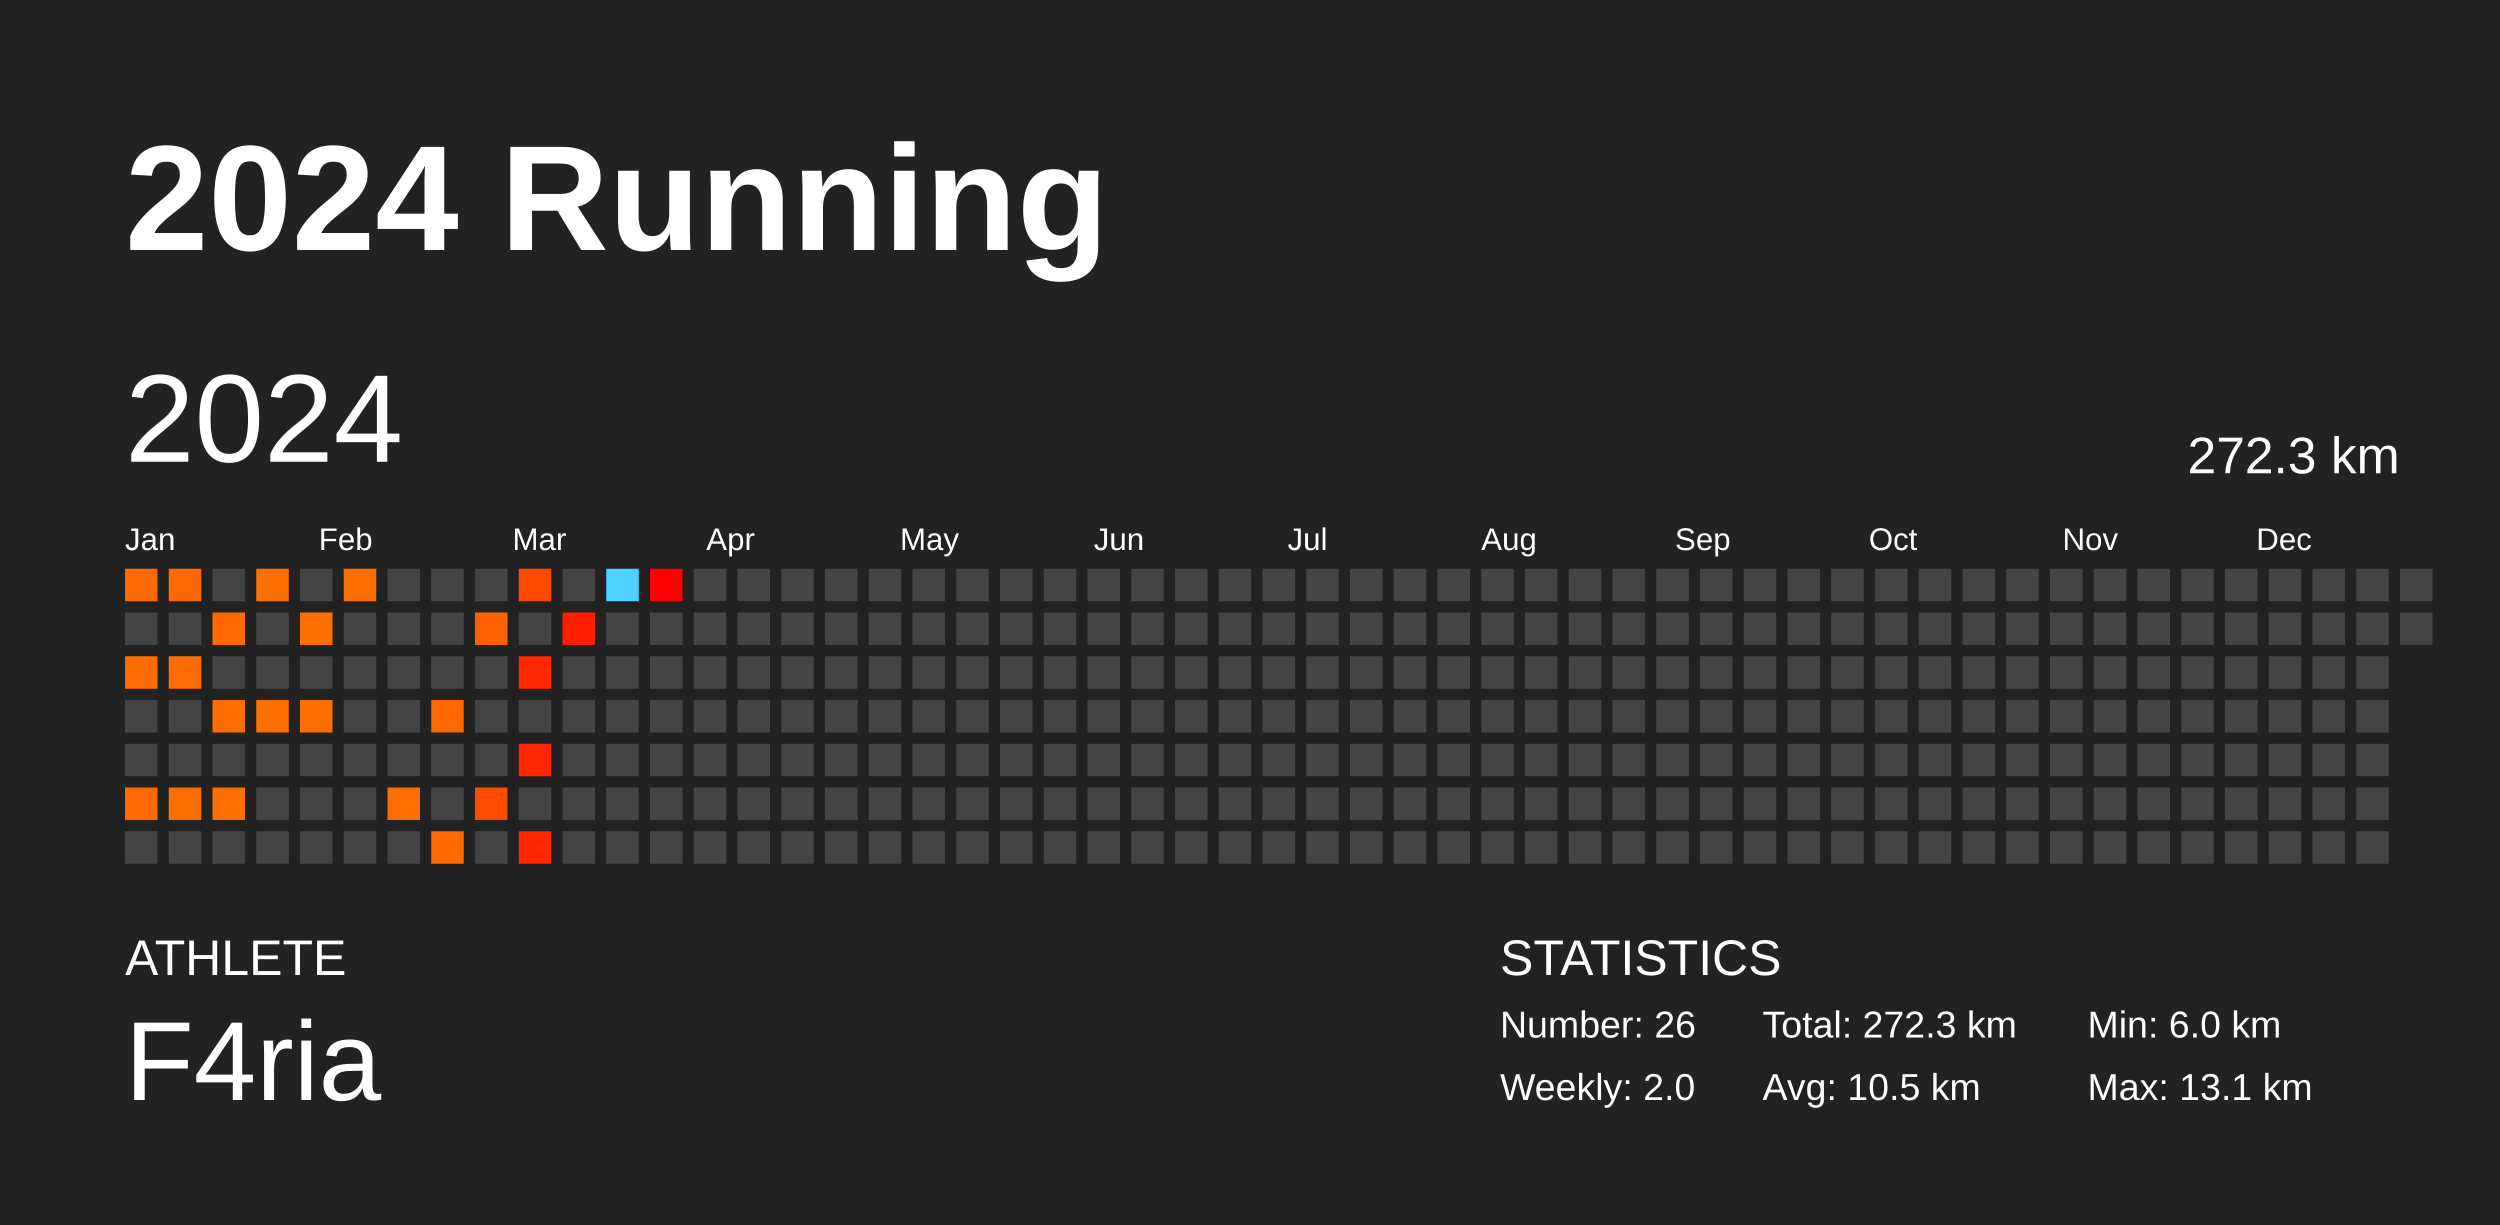
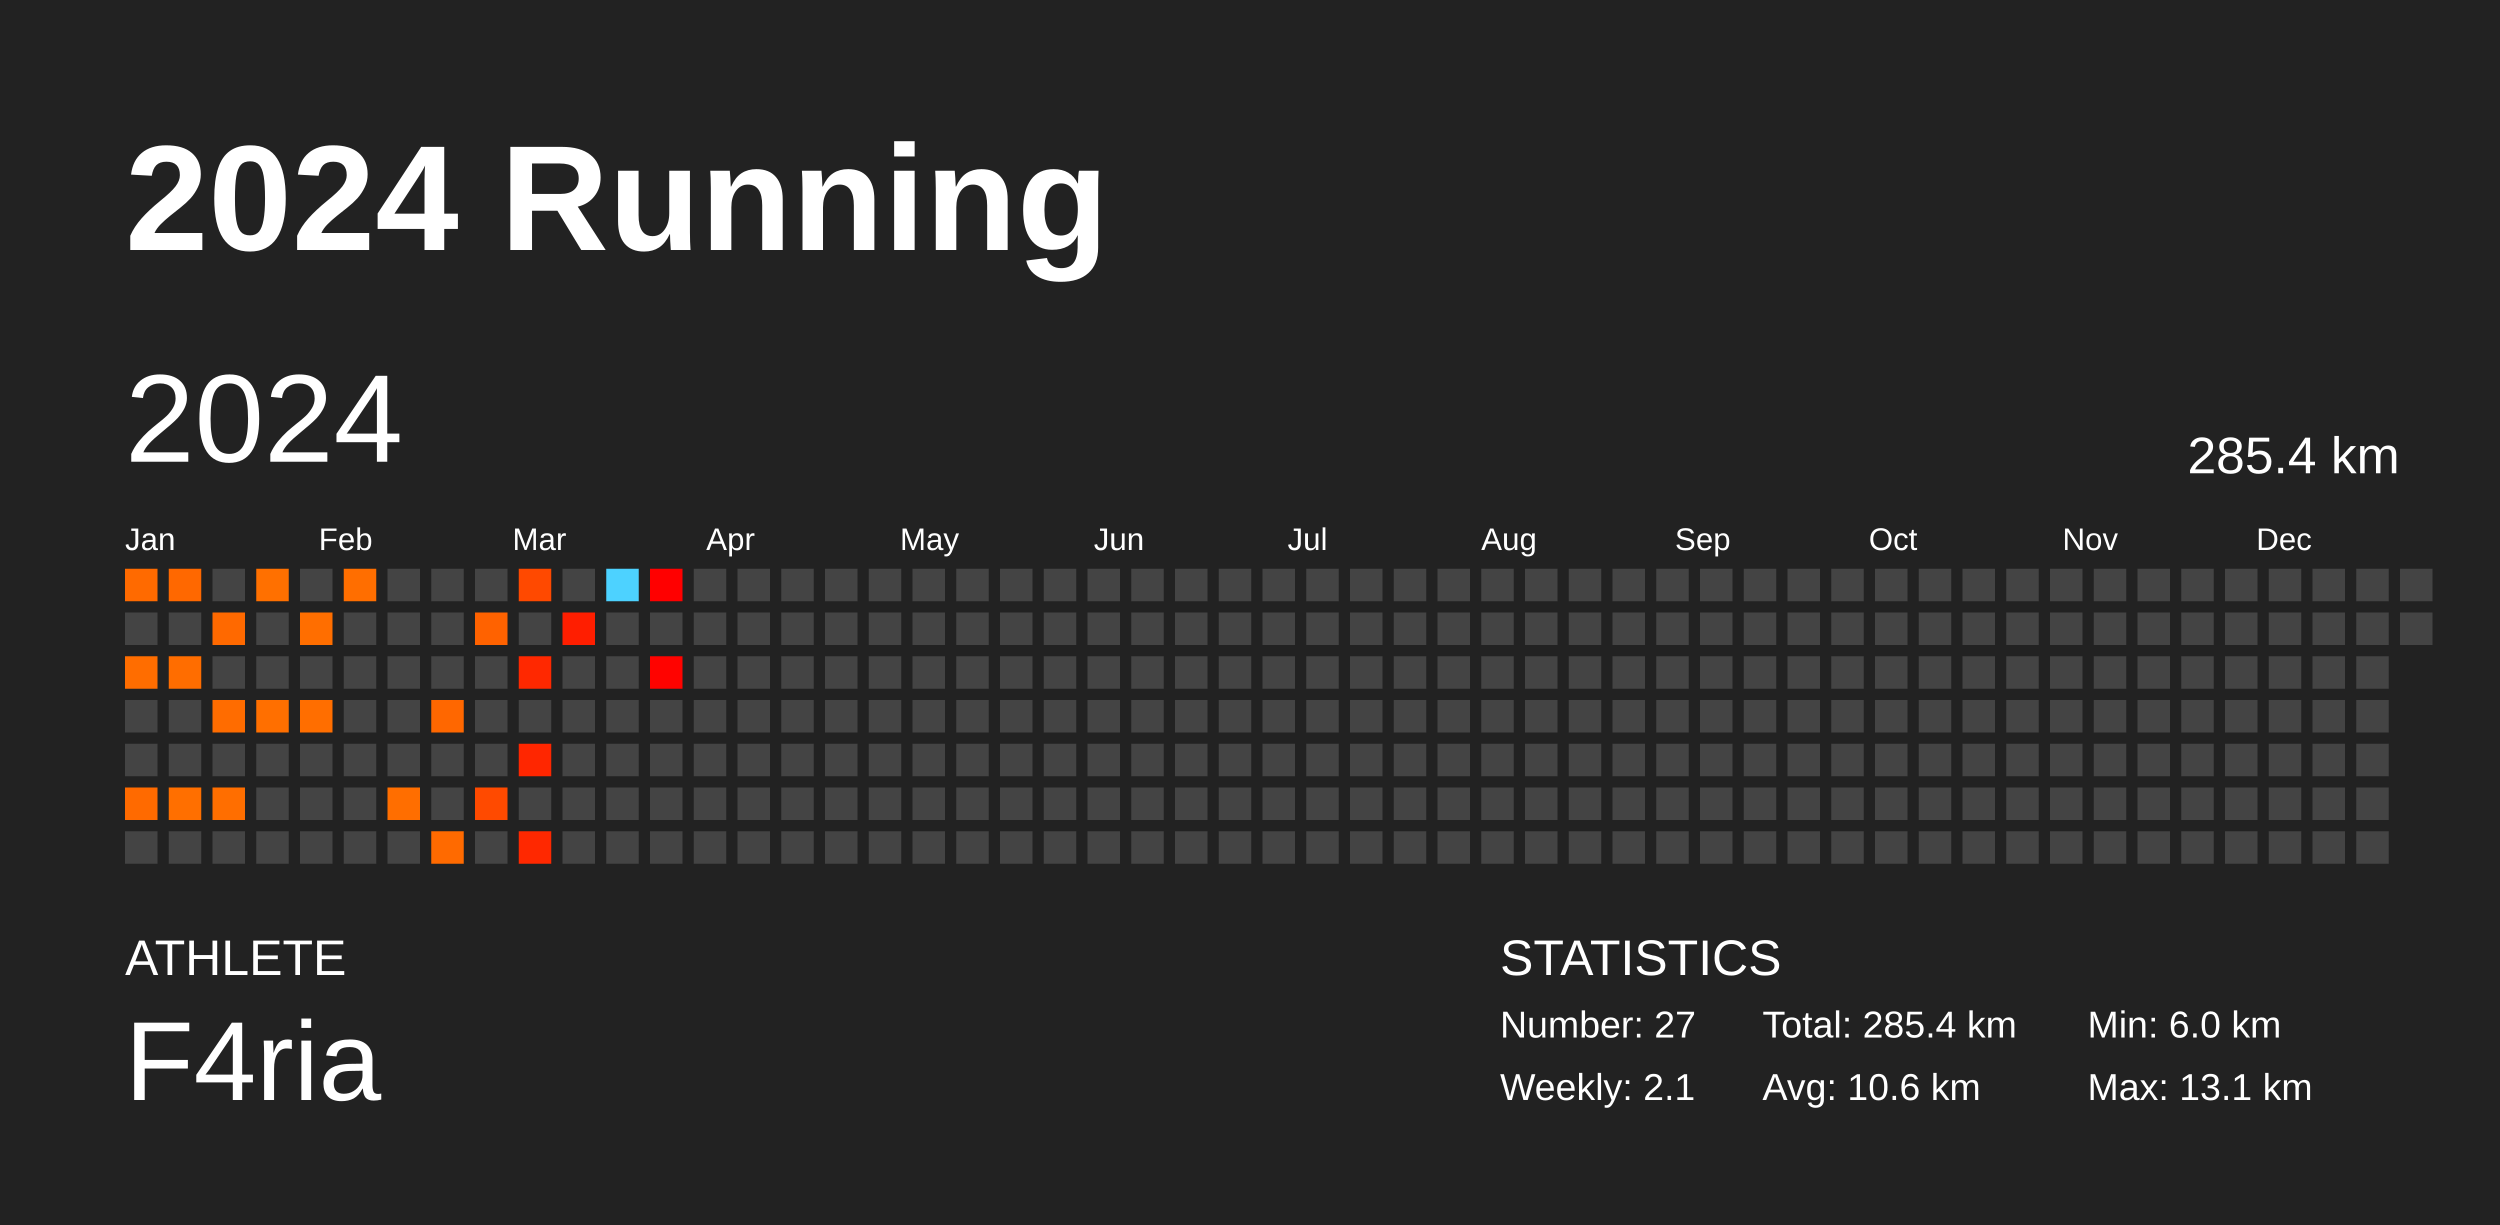
<svg xmlns="http://www.w3.org/2000/svg" baseProfile="full" height="98mm" version="1.1" viewBox="0,0,200,98" width="200mm">
  <defs />
  <rect fill="#222222" height="98" width="200" x="0" y="0" />
  <text fill="#FFFFFF" style="font-size:12px; font-family:Arial; font-weight:bold;" x="10" y="20">2024 Running</text>
  <text fill="#FFFFFF" style="font-size:4px; font-family:Arial" x="10" y="78">ATHLETE</text>
  <text fill="#FFFFFF" style="font-size:9px; font-family:Arial" x="10" y="88">F4ria</text>
  <text fill="#FFFFFF" style="font-size:4px; font-family:Arial" x="120" y="78">STATISTICS</text>
-   <text fill="#FFFFFF" style="font-size:3px; font-family:Arial" x="120" y="83">Number: 26</text>
-   <text fill="#FFFFFF" style="font-size:3px; font-family:Arial" x="120" y="88">Weekly: 2.0</text>
-   <text fill="#FFFFFF" style="font-size:3px; font-family:Arial" x="141" y="83">Total: 272.3 km</text>
-   <text fill="#FFFFFF" style="font-size:3px; font-family:Arial" x="141" y="88">Avg: 10.5 km</text>
+   <text fill="#FFFFFF" style="font-size:3px; font-family:Arial" x="120" y="83">Number: 27</text>
+   <text fill="#FFFFFF" style="font-size:3px; font-family:Arial" x="120" y="88">Weekly: 2.1</text>
+   <text fill="#FFFFFF" style="font-size:3px; font-family:Arial" x="141" y="83">Total: 285.4 km</text>
+   <text fill="#FFFFFF" style="font-size:3px; font-family:Arial" x="141" y="88">Avg: 10.6 km</text>
  <text fill="#FFFFFF" style="font-size:3px; font-family:Arial" x="167" y="83">Min: 6.0 km</text>
  <text fill="#FFFFFF" style="font-size:3px; font-family:Arial" x="167" y="88">Max: 13.1 km</text>
  <text dominant-baseline="hanging" fill="#FFFFFF" style="font-size:10.0px; font-family:Arial;" x="10" y="30">2024</text>
-   <text dominant-baseline="hanging" fill="#FFFFFF" style="font-size:4.125px; font-family:Arial;" x="175" y="35">272.3 km</text>
+   <text dominant-baseline="hanging" fill="#FFFFFF" style="font-size:4.125px; font-family:Arial;" x="175" y="35">285.4 km</text>
  <text fill="#FFFFFF" style="font-size:2.5px; font-family:Arial" x="10.0" y="44">Jan</text>
  <text fill="#FFFFFF" style="font-size:2.5px; font-family:Arial" x="25.5" y="44">Feb</text>
  <text fill="#FFFFFF" style="font-size:2.5px; font-family:Arial" x="41.0" y="44">Mar</text>
  <text fill="#FFFFFF" style="font-size:2.5px; font-family:Arial" x="56.5" y="44">Apr</text>
  <text fill="#FFFFFF" style="font-size:2.5px; font-family:Arial" x="72.0" y="44">May</text>
  <text fill="#FFFFFF" style="font-size:2.5px; font-family:Arial" x="87.5" y="44">Jun</text>
  <text fill="#FFFFFF" style="font-size:2.5px; font-family:Arial" x="103.0" y="44">Jul</text>
  <text fill="#FFFFFF" style="font-size:2.5px; font-family:Arial" x="118.5" y="44">Aug</text>
  <text fill="#FFFFFF" style="font-size:2.5px; font-family:Arial" x="134.0" y="44">Sep</text>
  <text fill="#FFFFFF" style="font-size:2.5px; font-family:Arial" x="149.5" y="44">Oct</text>
  <text fill="#FFFFFF" style="font-size:2.5px; font-family:Arial" x="165.0" y="44">Nov</text>
  <text fill="#FFFFFF" style="font-size:2.5px; font-family:Arial" x="180.5" y="44">Dec</text>
  <rect fill="#ff6a00" height="2.6" width="2.6" x="10.0" y="45.5" />
  <rect fill="#444444" height="2.6" width="2.6" x="10.0" y="49.0" />
  <rect fill="#ff6d00" height="2.6" width="2.6" x="10.0" y="52.5" />
  <rect fill="#444444" height="2.6" width="2.6" x="10.0" y="56.0" />
  <rect fill="#444444" height="2.6" width="2.6" x="10.0" y="59.5" />
  <rect fill="#ff6a00" height="2.6" width="2.6" x="10.0" y="63.0" />
  <rect fill="#444444" height="2.6" width="2.6" x="10.0" y="66.5" />
  <rect fill="#ff6800" height="2.6" width="2.6" x="13.5" y="45.5" />
  <rect fill="#444444" height="2.6" width="2.6" x="13.5" y="49.0" />
  <rect fill="#ff6d00" height="2.6" width="2.6" x="13.5" y="52.5" />
  <rect fill="#444444" height="2.6" width="2.6" x="13.5" y="56.0" />
  <rect fill="#444444" height="2.6" width="2.6" x="13.5" y="59.5" />
  <rect fill="#ff6f00" height="2.6" width="2.6" x="13.5" y="63.0" />
  <rect fill="#444444" height="2.6" width="2.6" x="13.5" y="66.5" />
  <rect fill="#444444" height="2.6" width="2.6" x="17.0" y="45.5" />
  <rect fill="#ff6900" height="2.6" width="2.6" x="17.0" y="49.0" />
  <rect fill="#444444" height="2.6" width="2.6" x="17.0" y="52.5" />
  <rect fill="#ff6c00" height="2.6" width="2.6" x="17.0" y="56.0" />
  <rect fill="#444444" height="2.6" width="2.6" x="17.0" y="59.5" />
  <rect fill="#ff6e00" height="2.6" width="2.6" x="17.0" y="63.0" />
  <rect fill="#444444" height="2.6" width="2.6" x="17.0" y="66.5" />
  <rect fill="#ff7000" height="2.6" width="2.6" x="20.5" y="45.5" />
  <rect fill="#444444" height="2.6" width="2.6" x="20.5" y="49.0" />
  <rect fill="#444444" height="2.6" width="2.6" x="20.5" y="52.5" />
  <rect fill="#ff6f00" height="2.6" width="2.6" x="20.5" y="56.0" />
  <rect fill="#444444" height="2.6" width="2.6" x="20.5" y="59.5" />
  <rect fill="#444444" height="2.6" width="2.6" x="20.5" y="63.0" />
  <rect fill="#444444" height="2.6" width="2.6" x="20.5" y="66.5" />
  <rect fill="#444444" height="2.6" width="2.6" x="24.0" y="45.5" />
  <rect fill="#ff6e00" height="2.6" width="2.6" x="24.0" y="49.0" />
  <rect fill="#444444" height="2.6" width="2.6" x="24.0" y="52.5" />
  <rect fill="#ff6e00" height="2.6" width="2.6" x="24.0" y="56.0" />
  <rect fill="#444444" height="2.6" width="2.6" x="24.0" y="59.5" />
  <rect fill="#444444" height="2.6" width="2.6" x="24.0" y="63.0" />
  <rect fill="#444444" height="2.6" width="2.6" x="24.0" y="66.5" />
  <rect fill="#ff6e00" height="2.6" width="2.6" x="27.5" y="45.5" />
  <rect fill="#444444" height="2.6" width="2.6" x="27.5" y="49.0" />
  <rect fill="#444444" height="2.6" width="2.6" x="27.5" y="52.5" />
  <rect fill="#444444" height="2.6" width="2.6" x="27.5" y="56.0" />
  <rect fill="#444444" height="2.6" width="2.6" x="27.5" y="59.5" />
  <rect fill="#444444" height="2.6" width="2.6" x="27.5" y="63.0" />
  <rect fill="#444444" height="2.6" width="2.6" x="27.5" y="66.5" />
  <rect fill="#444444" height="2.6" width="2.6" x="31.0" y="45.5" />
  <rect fill="#444444" height="2.6" width="2.6" x="31.0" y="49.0" />
  <rect fill="#444444" height="2.6" width="2.6" x="31.0" y="52.5" />
  <rect fill="#444444" height="2.6" width="2.6" x="31.0" y="56.0" />
  <rect fill="#444444" height="2.6" width="2.6" x="31.0" y="59.5" />
  <rect fill="#ff6e00" height="2.6" width="2.6" x="31.0" y="63.0" />
  <rect fill="#444444" height="2.6" width="2.6" x="31.0" y="66.5" />
  <rect fill="#444444" height="2.6" width="2.6" x="34.5" y="45.5" />
  <rect fill="#444444" height="2.6" width="2.6" x="34.5" y="49.0" />
  <rect fill="#444444" height="2.6" width="2.6" x="34.5" y="52.5" />
  <rect fill="#ff6700" height="2.6" width="2.6" x="34.5" y="56.0" />
  <rect fill="#444444" height="2.6" width="2.6" x="34.5" y="59.5" />
  <rect fill="#444444" height="2.6" width="2.6" x="34.5" y="63.0" />
  <rect fill="#ff6a00" height="2.6" width="2.6" x="34.5" y="66.5" />
  <rect fill="#444444" height="2.6" width="2.6" x="38.0" y="45.5" />
  <rect fill="#ff6200" height="2.6" width="2.6" x="38.0" y="49.0" />
  <rect fill="#444444" height="2.6" width="2.6" x="38.0" y="52.5" />
  <rect fill="#444444" height="2.6" width="2.6" x="38.0" y="56.0" />
  <rect fill="#444444" height="2.6" width="2.6" x="38.0" y="59.5" />
  <rect fill="#ff4a00" height="2.6" width="2.6" x="38.0" y="63.0" />
  <rect fill="#444444" height="2.6" width="2.6" x="38.0" y="66.5" />
  <rect fill="#ff4900" height="2.6" width="2.6" x="41.5" y="45.5" />
  <rect fill="#444444" height="2.6" width="2.6" x="41.5" y="49.0" />
  <rect fill="#ff2800" height="2.6" width="2.6" x="41.5" y="52.5" />
  <rect fill="#444444" height="2.6" width="2.6" x="41.5" y="56.0" />
  <rect fill="#ff2600" height="2.6" width="2.6" x="41.5" y="59.5" />
  <rect fill="#444444" height="2.6" width="2.6" x="41.5" y="63.0" />
  <rect fill="#ff2800" height="2.6" width="2.6" x="41.5" y="66.5" />
  <rect fill="#444444" height="2.6" width="2.6" x="45.0" y="45.5" />
  <rect fill="#ff1e00" height="2.6" width="2.6" x="45.0" y="49.0" />
  <rect fill="#444444" height="2.6" width="2.6" x="45.0" y="52.5" />
  <rect fill="#444444" height="2.6" width="2.6" x="45.0" y="56.0" />
  <rect fill="#444444" height="2.6" width="2.6" x="45.0" y="59.5" />
  <rect fill="#444444" height="2.6" width="2.6" x="45.0" y="63.0" />
  <rect fill="#444444" height="2.6" width="2.6" x="45.0" y="66.5" />
  <rect fill="#4dd2ff" height="2.6" width="2.6" x="48.5" y="45.5" />
  <rect fill="#444444" height="2.6" width="2.6" x="48.5" y="49.0" />
  <rect fill="#444444" height="2.6" width="2.6" x="48.5" y="52.5" />
  <rect fill="#444444" height="2.6" width="2.6" x="48.5" y="56.0" />
  <rect fill="#444444" height="2.6" width="2.6" x="48.5" y="59.5" />
  <rect fill="#444444" height="2.6" width="2.6" x="48.5" y="63.0" />
  <rect fill="#444444" height="2.6" width="2.6" x="48.5" y="66.5" />
  <rect fill="#ff0000" height="2.6" width="2.6" x="52.0" y="45.5" />
  <rect fill="#444444" height="2.6" width="2.6" x="52.0" y="49.0" />
-   <rect fill="#444444" height="2.6" width="2.6" x="52.0" y="52.5" />
+   <rect fill="#ff0300" height="2.6" width="2.6" x="52.0" y="52.5" />
  <rect fill="#444444" height="2.6" width="2.6" x="52.0" y="56.0" />
  <rect fill="#444444" height="2.6" width="2.6" x="52.0" y="59.5" />
  <rect fill="#444444" height="2.6" width="2.6" x="52.0" y="63.0" />
  <rect fill="#444444" height="2.6" width="2.6" x="52.0" y="66.5" />
  <rect fill="#444444" height="2.6" width="2.6" x="55.5" y="45.5" />
  <rect fill="#444444" height="2.6" width="2.6" x="55.5" y="49.0" />
  <rect fill="#444444" height="2.6" width="2.6" x="55.5" y="52.5" />
  <rect fill="#444444" height="2.6" width="2.6" x="55.5" y="56.0" />
  <rect fill="#444444" height="2.6" width="2.6" x="55.5" y="59.5" />
  <rect fill="#444444" height="2.6" width="2.6" x="55.5" y="63.0" />
  <rect fill="#444444" height="2.6" width="2.6" x="55.5" y="66.5" />
  <rect fill="#444444" height="2.6" width="2.6" x="59.0" y="45.5" />
  <rect fill="#444444" height="2.6" width="2.6" x="59.0" y="49.0" />
  <rect fill="#444444" height="2.6" width="2.6" x="59.0" y="52.5" />
  <rect fill="#444444" height="2.6" width="2.6" x="59.0" y="56.0" />
  <rect fill="#444444" height="2.6" width="2.6" x="59.0" y="59.5" />
  <rect fill="#444444" height="2.6" width="2.6" x="59.0" y="63.0" />
  <rect fill="#444444" height="2.6" width="2.6" x="59.0" y="66.5" />
  <rect fill="#444444" height="2.6" width="2.6" x="62.5" y="45.5" />
  <rect fill="#444444" height="2.6" width="2.6" x="62.5" y="49.0" />
  <rect fill="#444444" height="2.6" width="2.6" x="62.5" y="52.5" />
  <rect fill="#444444" height="2.6" width="2.6" x="62.5" y="56.0" />
  <rect fill="#444444" height="2.6" width="2.6" x="62.5" y="59.5" />
  <rect fill="#444444" height="2.6" width="2.6" x="62.5" y="63.0" />
  <rect fill="#444444" height="2.6" width="2.6" x="62.5" y="66.5" />
  <rect fill="#444444" height="2.6" width="2.6" x="66.0" y="45.5" />
  <rect fill="#444444" height="2.6" width="2.6" x="66.0" y="49.0" />
  <rect fill="#444444" height="2.6" width="2.6" x="66.0" y="52.5" />
  <rect fill="#444444" height="2.6" width="2.6" x="66.0" y="56.0" />
  <rect fill="#444444" height="2.6" width="2.6" x="66.0" y="59.5" />
  <rect fill="#444444" height="2.6" width="2.6" x="66.0" y="63.0" />
  <rect fill="#444444" height="2.6" width="2.6" x="66.0" y="66.5" />
  <rect fill="#444444" height="2.6" width="2.6" x="69.5" y="45.5" />
  <rect fill="#444444" height="2.6" width="2.6" x="69.5" y="49.0" />
  <rect fill="#444444" height="2.6" width="2.6" x="69.5" y="52.5" />
  <rect fill="#444444" height="2.6" width="2.6" x="69.5" y="56.0" />
  <rect fill="#444444" height="2.6" width="2.6" x="69.5" y="59.5" />
  <rect fill="#444444" height="2.6" width="2.6" x="69.5" y="63.0" />
  <rect fill="#444444" height="2.6" width="2.6" x="69.5" y="66.5" />
  <rect fill="#444444" height="2.6" width="2.6" x="73.0" y="45.5" />
  <rect fill="#444444" height="2.6" width="2.6" x="73.0" y="49.0" />
  <rect fill="#444444" height="2.6" width="2.6" x="73.0" y="52.5" />
  <rect fill="#444444" height="2.6" width="2.6" x="73.0" y="56.0" />
  <rect fill="#444444" height="2.6" width="2.6" x="73.0" y="59.5" />
  <rect fill="#444444" height="2.6" width="2.6" x="73.0" y="63.0" />
  <rect fill="#444444" height="2.6" width="2.6" x="73.0" y="66.5" />
  <rect fill="#444444" height="2.6" width="2.6" x="76.5" y="45.5" />
  <rect fill="#444444" height="2.6" width="2.6" x="76.5" y="49.0" />
  <rect fill="#444444" height="2.6" width="2.6" x="76.5" y="52.5" />
  <rect fill="#444444" height="2.6" width="2.6" x="76.5" y="56.0" />
  <rect fill="#444444" height="2.6" width="2.6" x="76.5" y="59.5" />
  <rect fill="#444444" height="2.6" width="2.6" x="76.5" y="63.0" />
  <rect fill="#444444" height="2.6" width="2.6" x="76.5" y="66.5" />
  <rect fill="#444444" height="2.6" width="2.6" x="80.0" y="45.5" />
  <rect fill="#444444" height="2.6" width="2.6" x="80.0" y="49.0" />
  <rect fill="#444444" height="2.6" width="2.6" x="80.0" y="52.5" />
  <rect fill="#444444" height="2.6" width="2.6" x="80.0" y="56.0" />
  <rect fill="#444444" height="2.6" width="2.6" x="80.0" y="59.5" />
  <rect fill="#444444" height="2.6" width="2.6" x="80.0" y="63.0" />
  <rect fill="#444444" height="2.6" width="2.6" x="80.0" y="66.5" />
  <rect fill="#444444" height="2.6" width="2.6" x="83.5" y="45.5" />
  <rect fill="#444444" height="2.6" width="2.6" x="83.5" y="49.0" />
  <rect fill="#444444" height="2.6" width="2.6" x="83.5" y="52.5" />
  <rect fill="#444444" height="2.6" width="2.6" x="83.5" y="56.0" />
  <rect fill="#444444" height="2.6" width="2.6" x="83.5" y="59.5" />
  <rect fill="#444444" height="2.6" width="2.6" x="83.5" y="63.0" />
  <rect fill="#444444" height="2.6" width="2.6" x="83.5" y="66.5" />
  <rect fill="#444444" height="2.6" width="2.6" x="87.0" y="45.5" />
  <rect fill="#444444" height="2.6" width="2.6" x="87.0" y="49.0" />
  <rect fill="#444444" height="2.6" width="2.6" x="87.0" y="52.5" />
  <rect fill="#444444" height="2.6" width="2.6" x="87.0" y="56.0" />
  <rect fill="#444444" height="2.6" width="2.6" x="87.0" y="59.5" />
  <rect fill="#444444" height="2.6" width="2.6" x="87.0" y="63.0" />
  <rect fill="#444444" height="2.6" width="2.6" x="87.0" y="66.5" />
  <rect fill="#444444" height="2.6" width="2.6" x="90.5" y="45.5" />
  <rect fill="#444444" height="2.6" width="2.6" x="90.5" y="49.0" />
  <rect fill="#444444" height="2.6" width="2.6" x="90.5" y="52.5" />
  <rect fill="#444444" height="2.6" width="2.6" x="90.5" y="56.0" />
  <rect fill="#444444" height="2.6" width="2.6" x="90.5" y="59.5" />
  <rect fill="#444444" height="2.6" width="2.6" x="90.5" y="63.0" />
  <rect fill="#444444" height="2.6" width="2.6" x="90.5" y="66.5" />
  <rect fill="#444444" height="2.6" width="2.6" x="94.0" y="45.5" />
  <rect fill="#444444" height="2.6" width="2.6" x="94.0" y="49.0" />
  <rect fill="#444444" height="2.6" width="2.6" x="94.0" y="52.5" />
  <rect fill="#444444" height="2.6" width="2.6" x="94.0" y="56.0" />
  <rect fill="#444444" height="2.6" width="2.6" x="94.0" y="59.5" />
  <rect fill="#444444" height="2.6" width="2.6" x="94.0" y="63.0" />
  <rect fill="#444444" height="2.6" width="2.6" x="94.0" y="66.5" />
  <rect fill="#444444" height="2.6" width="2.6" x="97.5" y="45.5" />
  <rect fill="#444444" height="2.6" width="2.6" x="97.5" y="49.0" />
  <rect fill="#444444" height="2.6" width="2.6" x="97.5" y="52.5" />
  <rect fill="#444444" height="2.6" width="2.6" x="97.5" y="56.0" />
  <rect fill="#444444" height="2.6" width="2.6" x="97.5" y="59.5" />
  <rect fill="#444444" height="2.6" width="2.6" x="97.5" y="63.0" />
  <rect fill="#444444" height="2.6" width="2.6" x="97.5" y="66.5" />
  <rect fill="#444444" height="2.6" width="2.6" x="101.0" y="45.5" />
  <rect fill="#444444" height="2.6" width="2.6" x="101.0" y="49.0" />
  <rect fill="#444444" height="2.6" width="2.6" x="101.0" y="52.5" />
  <rect fill="#444444" height="2.6" width="2.6" x="101.0" y="56.0" />
  <rect fill="#444444" height="2.6" width="2.6" x="101.0" y="59.5" />
  <rect fill="#444444" height="2.6" width="2.6" x="101.0" y="63.0" />
  <rect fill="#444444" height="2.6" width="2.6" x="101.0" y="66.5" />
  <rect fill="#444444" height="2.6" width="2.6" x="104.5" y="45.5" />
  <rect fill="#444444" height="2.6" width="2.6" x="104.5" y="49.0" />
  <rect fill="#444444" height="2.6" width="2.6" x="104.5" y="52.5" />
  <rect fill="#444444" height="2.6" width="2.6" x="104.5" y="56.0" />
  <rect fill="#444444" height="2.6" width="2.6" x="104.5" y="59.5" />
  <rect fill="#444444" height="2.6" width="2.6" x="104.5" y="63.0" />
  <rect fill="#444444" height="2.6" width="2.6" x="104.5" y="66.5" />
  <rect fill="#444444" height="2.6" width="2.6" x="108.0" y="45.5" />
  <rect fill="#444444" height="2.6" width="2.6" x="108.0" y="49.0" />
  <rect fill="#444444" height="2.6" width="2.6" x="108.0" y="52.5" />
  <rect fill="#444444" height="2.6" width="2.6" x="108.0" y="56.0" />
  <rect fill="#444444" height="2.6" width="2.6" x="108.0" y="59.5" />
  <rect fill="#444444" height="2.6" width="2.6" x="108.0" y="63.0" />
  <rect fill="#444444" height="2.6" width="2.6" x="108.0" y="66.5" />
  <rect fill="#444444" height="2.6" width="2.6" x="111.5" y="45.5" />
  <rect fill="#444444" height="2.6" width="2.6" x="111.5" y="49.0" />
  <rect fill="#444444" height="2.6" width="2.6" x="111.5" y="52.5" />
  <rect fill="#444444" height="2.6" width="2.6" x="111.5" y="56.0" />
  <rect fill="#444444" height="2.6" width="2.6" x="111.5" y="59.5" />
  <rect fill="#444444" height="2.6" width="2.6" x="111.5" y="63.0" />
  <rect fill="#444444" height="2.6" width="2.6" x="111.5" y="66.5" />
  <rect fill="#444444" height="2.6" width="2.6" x="115.0" y="45.5" />
  <rect fill="#444444" height="2.6" width="2.6" x="115.0" y="49.0" />
  <rect fill="#444444" height="2.6" width="2.6" x="115.0" y="52.5" />
  <rect fill="#444444" height="2.6" width="2.6" x="115.0" y="56.0" />
  <rect fill="#444444" height="2.6" width="2.6" x="115.0" y="59.5" />
  <rect fill="#444444" height="2.6" width="2.6" x="115.0" y="63.0" />
  <rect fill="#444444" height="2.6" width="2.6" x="115.0" y="66.5" />
  <rect fill="#444444" height="2.6" width="2.6" x="118.5" y="45.5" />
  <rect fill="#444444" height="2.6" width="2.6" x="118.5" y="49.0" />
  <rect fill="#444444" height="2.6" width="2.6" x="118.5" y="52.5" />
  <rect fill="#444444" height="2.6" width="2.6" x="118.5" y="56.0" />
  <rect fill="#444444" height="2.6" width="2.6" x="118.5" y="59.5" />
  <rect fill="#444444" height="2.6" width="2.6" x="118.5" y="63.0" />
  <rect fill="#444444" height="2.6" width="2.6" x="118.5" y="66.5" />
  <rect fill="#444444" height="2.6" width="2.6" x="122.0" y="45.5" />
  <rect fill="#444444" height="2.6" width="2.6" x="122.0" y="49.0" />
  <rect fill="#444444" height="2.6" width="2.6" x="122.0" y="52.5" />
  <rect fill="#444444" height="2.6" width="2.6" x="122.0" y="56.0" />
  <rect fill="#444444" height="2.6" width="2.6" x="122.0" y="59.5" />
  <rect fill="#444444" height="2.6" width="2.6" x="122.0" y="63.0" />
  <rect fill="#444444" height="2.6" width="2.6" x="122.0" y="66.5" />
  <rect fill="#444444" height="2.6" width="2.6" x="125.5" y="45.5" />
  <rect fill="#444444" height="2.6" width="2.6" x="125.5" y="49.0" />
  <rect fill="#444444" height="2.6" width="2.6" x="125.5" y="52.5" />
  <rect fill="#444444" height="2.6" width="2.6" x="125.5" y="56.0" />
  <rect fill="#444444" height="2.6" width="2.6" x="125.5" y="59.5" />
  <rect fill="#444444" height="2.6" width="2.6" x="125.5" y="63.0" />
  <rect fill="#444444" height="2.6" width="2.6" x="125.5" y="66.5" />
  <rect fill="#444444" height="2.6" width="2.6" x="129.0" y="45.5" />
  <rect fill="#444444" height="2.6" width="2.6" x="129.0" y="49.0" />
  <rect fill="#444444" height="2.6" width="2.6" x="129.0" y="52.5" />
  <rect fill="#444444" height="2.6" width="2.6" x="129.0" y="56.0" />
  <rect fill="#444444" height="2.6" width="2.6" x="129.0" y="59.5" />
  <rect fill="#444444" height="2.6" width="2.6" x="129.0" y="63.0" />
  <rect fill="#444444" height="2.6" width="2.6" x="129.0" y="66.5" />
  <rect fill="#444444" height="2.6" width="2.6" x="132.5" y="45.5" />
  <rect fill="#444444" height="2.6" width="2.6" x="132.5" y="49.0" />
  <rect fill="#444444" height="2.6" width="2.6" x="132.5" y="52.5" />
  <rect fill="#444444" height="2.6" width="2.6" x="132.5" y="56.0" />
  <rect fill="#444444" height="2.6" width="2.6" x="132.5" y="59.5" />
  <rect fill="#444444" height="2.6" width="2.6" x="132.5" y="63.0" />
  <rect fill="#444444" height="2.6" width="2.6" x="132.5" y="66.5" />
  <rect fill="#444444" height="2.6" width="2.6" x="136.0" y="45.5" />
  <rect fill="#444444" height="2.6" width="2.6" x="136.0" y="49.0" />
  <rect fill="#444444" height="2.6" width="2.6" x="136.0" y="52.5" />
  <rect fill="#444444" height="2.6" width="2.6" x="136.0" y="56.0" />
  <rect fill="#444444" height="2.6" width="2.6" x="136.0" y="59.5" />
  <rect fill="#444444" height="2.6" width="2.6" x="136.0" y="63.0" />
  <rect fill="#444444" height="2.6" width="2.6" x="136.0" y="66.5" />
  <rect fill="#444444" height="2.6" width="2.6" x="139.5" y="45.5" />
  <rect fill="#444444" height="2.6" width="2.6" x="139.5" y="49.0" />
  <rect fill="#444444" height="2.6" width="2.6" x="139.5" y="52.5" />
  <rect fill="#444444" height="2.6" width="2.6" x="139.5" y="56.0" />
  <rect fill="#444444" height="2.6" width="2.6" x="139.5" y="59.5" />
  <rect fill="#444444" height="2.6" width="2.6" x="139.5" y="63.0" />
  <rect fill="#444444" height="2.6" width="2.6" x="139.5" y="66.5" />
  <rect fill="#444444" height="2.6" width="2.6" x="143.0" y="45.5" />
  <rect fill="#444444" height="2.6" width="2.6" x="143.0" y="49.0" />
  <rect fill="#444444" height="2.6" width="2.6" x="143.0" y="52.5" />
  <rect fill="#444444" height="2.6" width="2.6" x="143.0" y="56.0" />
  <rect fill="#444444" height="2.6" width="2.6" x="143.0" y="59.5" />
  <rect fill="#444444" height="2.6" width="2.6" x="143.0" y="63.0" />
  <rect fill="#444444" height="2.6" width="2.6" x="143.0" y="66.5" />
  <rect fill="#444444" height="2.6" width="2.6" x="146.5" y="45.5" />
  <rect fill="#444444" height="2.6" width="2.6" x="146.5" y="49.0" />
  <rect fill="#444444" height="2.6" width="2.6" x="146.5" y="52.5" />
  <rect fill="#444444" height="2.6" width="2.6" x="146.5" y="56.0" />
  <rect fill="#444444" height="2.6" width="2.6" x="146.5" y="59.5" />
  <rect fill="#444444" height="2.6" width="2.6" x="146.5" y="63.0" />
  <rect fill="#444444" height="2.6" width="2.6" x="146.5" y="66.5" />
  <rect fill="#444444" height="2.6" width="2.6" x="150.0" y="45.5" />
  <rect fill="#444444" height="2.6" width="2.6" x="150.0" y="49.0" />
  <rect fill="#444444" height="2.6" width="2.6" x="150.0" y="52.5" />
  <rect fill="#444444" height="2.6" width="2.6" x="150.0" y="56.0" />
  <rect fill="#444444" height="2.6" width="2.6" x="150.0" y="59.5" />
  <rect fill="#444444" height="2.6" width="2.6" x="150.0" y="63.0" />
  <rect fill="#444444" height="2.6" width="2.6" x="150.0" y="66.5" />
  <rect fill="#444444" height="2.6" width="2.6" x="153.5" y="45.5" />
  <rect fill="#444444" height="2.6" width="2.6" x="153.5" y="49.0" />
  <rect fill="#444444" height="2.6" width="2.6" x="153.5" y="52.5" />
  <rect fill="#444444" height="2.6" width="2.6" x="153.5" y="56.0" />
  <rect fill="#444444" height="2.6" width="2.6" x="153.5" y="59.5" />
  <rect fill="#444444" height="2.6" width="2.6" x="153.5" y="63.0" />
  <rect fill="#444444" height="2.6" width="2.6" x="153.5" y="66.5" />
  <rect fill="#444444" height="2.6" width="2.6" x="157.0" y="45.5" />
  <rect fill="#444444" height="2.6" width="2.6" x="157.0" y="49.0" />
  <rect fill="#444444" height="2.6" width="2.6" x="157.0" y="52.5" />
  <rect fill="#444444" height="2.6" width="2.6" x="157.0" y="56.0" />
  <rect fill="#444444" height="2.6" width="2.6" x="157.0" y="59.5" />
  <rect fill="#444444" height="2.6" width="2.6" x="157.0" y="63.0" />
  <rect fill="#444444" height="2.6" width="2.6" x="157.0" y="66.5" />
  <rect fill="#444444" height="2.6" width="2.6" x="160.5" y="45.5" />
  <rect fill="#444444" height="2.6" width="2.6" x="160.5" y="49.0" />
  <rect fill="#444444" height="2.6" width="2.6" x="160.5" y="52.5" />
  <rect fill="#444444" height="2.6" width="2.6" x="160.5" y="56.0" />
  <rect fill="#444444" height="2.6" width="2.6" x="160.5" y="59.5" />
  <rect fill="#444444" height="2.6" width="2.6" x="160.5" y="63.0" />
  <rect fill="#444444" height="2.6" width="2.6" x="160.5" y="66.5" />
  <rect fill="#444444" height="2.6" width="2.6" x="164.0" y="45.5" />
  <rect fill="#444444" height="2.6" width="2.6" x="164.0" y="49.0" />
  <rect fill="#444444" height="2.6" width="2.6" x="164.0" y="52.5" />
  <rect fill="#444444" height="2.6" width="2.6" x="164.0" y="56.0" />
  <rect fill="#444444" height="2.6" width="2.6" x="164.0" y="59.5" />
  <rect fill="#444444" height="2.6" width="2.6" x="164.0" y="63.0" />
  <rect fill="#444444" height="2.6" width="2.6" x="164.0" y="66.5" />
  <rect fill="#444444" height="2.6" width="2.6" x="167.5" y="45.5" />
  <rect fill="#444444" height="2.6" width="2.6" x="167.5" y="49.0" />
  <rect fill="#444444" height="2.6" width="2.6" x="167.5" y="52.5" />
  <rect fill="#444444" height="2.6" width="2.6" x="167.5" y="56.0" />
  <rect fill="#444444" height="2.6" width="2.6" x="167.5" y="59.5" />
  <rect fill="#444444" height="2.6" width="2.6" x="167.5" y="63.0" />
  <rect fill="#444444" height="2.6" width="2.6" x="167.5" y="66.5" />
  <rect fill="#444444" height="2.6" width="2.6" x="171.0" y="45.5" />
  <rect fill="#444444" height="2.6" width="2.6" x="171.0" y="49.0" />
  <rect fill="#444444" height="2.6" width="2.6" x="171.0" y="52.5" />
  <rect fill="#444444" height="2.6" width="2.6" x="171.0" y="56.0" />
  <rect fill="#444444" height="2.6" width="2.6" x="171.0" y="59.5" />
  <rect fill="#444444" height="2.6" width="2.6" x="171.0" y="63.0" />
  <rect fill="#444444" height="2.6" width="2.6" x="171.0" y="66.5" />
  <rect fill="#444444" height="2.6" width="2.6" x="174.5" y="45.5" />
  <rect fill="#444444" height="2.6" width="2.6" x="174.5" y="49.0" />
  <rect fill="#444444" height="2.6" width="2.6" x="174.5" y="52.5" />
  <rect fill="#444444" height="2.6" width="2.6" x="174.5" y="56.0" />
  <rect fill="#444444" height="2.6" width="2.6" x="174.5" y="59.5" />
  <rect fill="#444444" height="2.6" width="2.6" x="174.5" y="63.0" />
  <rect fill="#444444" height="2.6" width="2.6" x="174.5" y="66.5" />
  <rect fill="#444444" height="2.6" width="2.6" x="178.0" y="45.5" />
  <rect fill="#444444" height="2.6" width="2.6" x="178.0" y="49.0" />
  <rect fill="#444444" height="2.6" width="2.6" x="178.0" y="52.5" />
  <rect fill="#444444" height="2.6" width="2.6" x="178.0" y="56.0" />
  <rect fill="#444444" height="2.6" width="2.6" x="178.0" y="59.5" />
  <rect fill="#444444" height="2.6" width="2.6" x="178.0" y="63.0" />
  <rect fill="#444444" height="2.6" width="2.6" x="178.0" y="66.5" />
  <rect fill="#444444" height="2.6" width="2.6" x="181.5" y="45.5" />
  <rect fill="#444444" height="2.6" width="2.6" x="181.5" y="49.0" />
  <rect fill="#444444" height="2.6" width="2.6" x="181.5" y="52.5" />
  <rect fill="#444444" height="2.6" width="2.6" x="181.5" y="56.0" />
  <rect fill="#444444" height="2.6" width="2.6" x="181.5" y="59.5" />
  <rect fill="#444444" height="2.6" width="2.6" x="181.5" y="63.0" />
  <rect fill="#444444" height="2.6" width="2.6" x="181.5" y="66.5" />
  <rect fill="#444444" height="2.6" width="2.6" x="185.0" y="45.5" />
  <rect fill="#444444" height="2.6" width="2.6" x="185.0" y="49.0" />
  <rect fill="#444444" height="2.6" width="2.6" x="185.0" y="52.5" />
  <rect fill="#444444" height="2.6" width="2.6" x="185.0" y="56.0" />
  <rect fill="#444444" height="2.6" width="2.6" x="185.0" y="59.5" />
  <rect fill="#444444" height="2.6" width="2.6" x="185.0" y="63.0" />
  <rect fill="#444444" height="2.6" width="2.6" x="185.0" y="66.5" />
  <rect fill="#444444" height="2.6" width="2.6" x="188.5" y="45.5" />
  <rect fill="#444444" height="2.6" width="2.6" x="188.5" y="49.0" />
  <rect fill="#444444" height="2.6" width="2.6" x="188.5" y="52.5" />
  <rect fill="#444444" height="2.6" width="2.6" x="188.5" y="56.0" />
  <rect fill="#444444" height="2.6" width="2.6" x="188.5" y="59.5" />
  <rect fill="#444444" height="2.6" width="2.6" x="188.5" y="63.0" />
  <rect fill="#444444" height="2.6" width="2.6" x="188.5" y="66.5" />
  <rect fill="#444444" height="2.6" width="2.6" x="192.0" y="45.5" />
  <rect fill="#444444" height="2.6" width="2.6" x="192.0" y="49.0" />
</svg>
